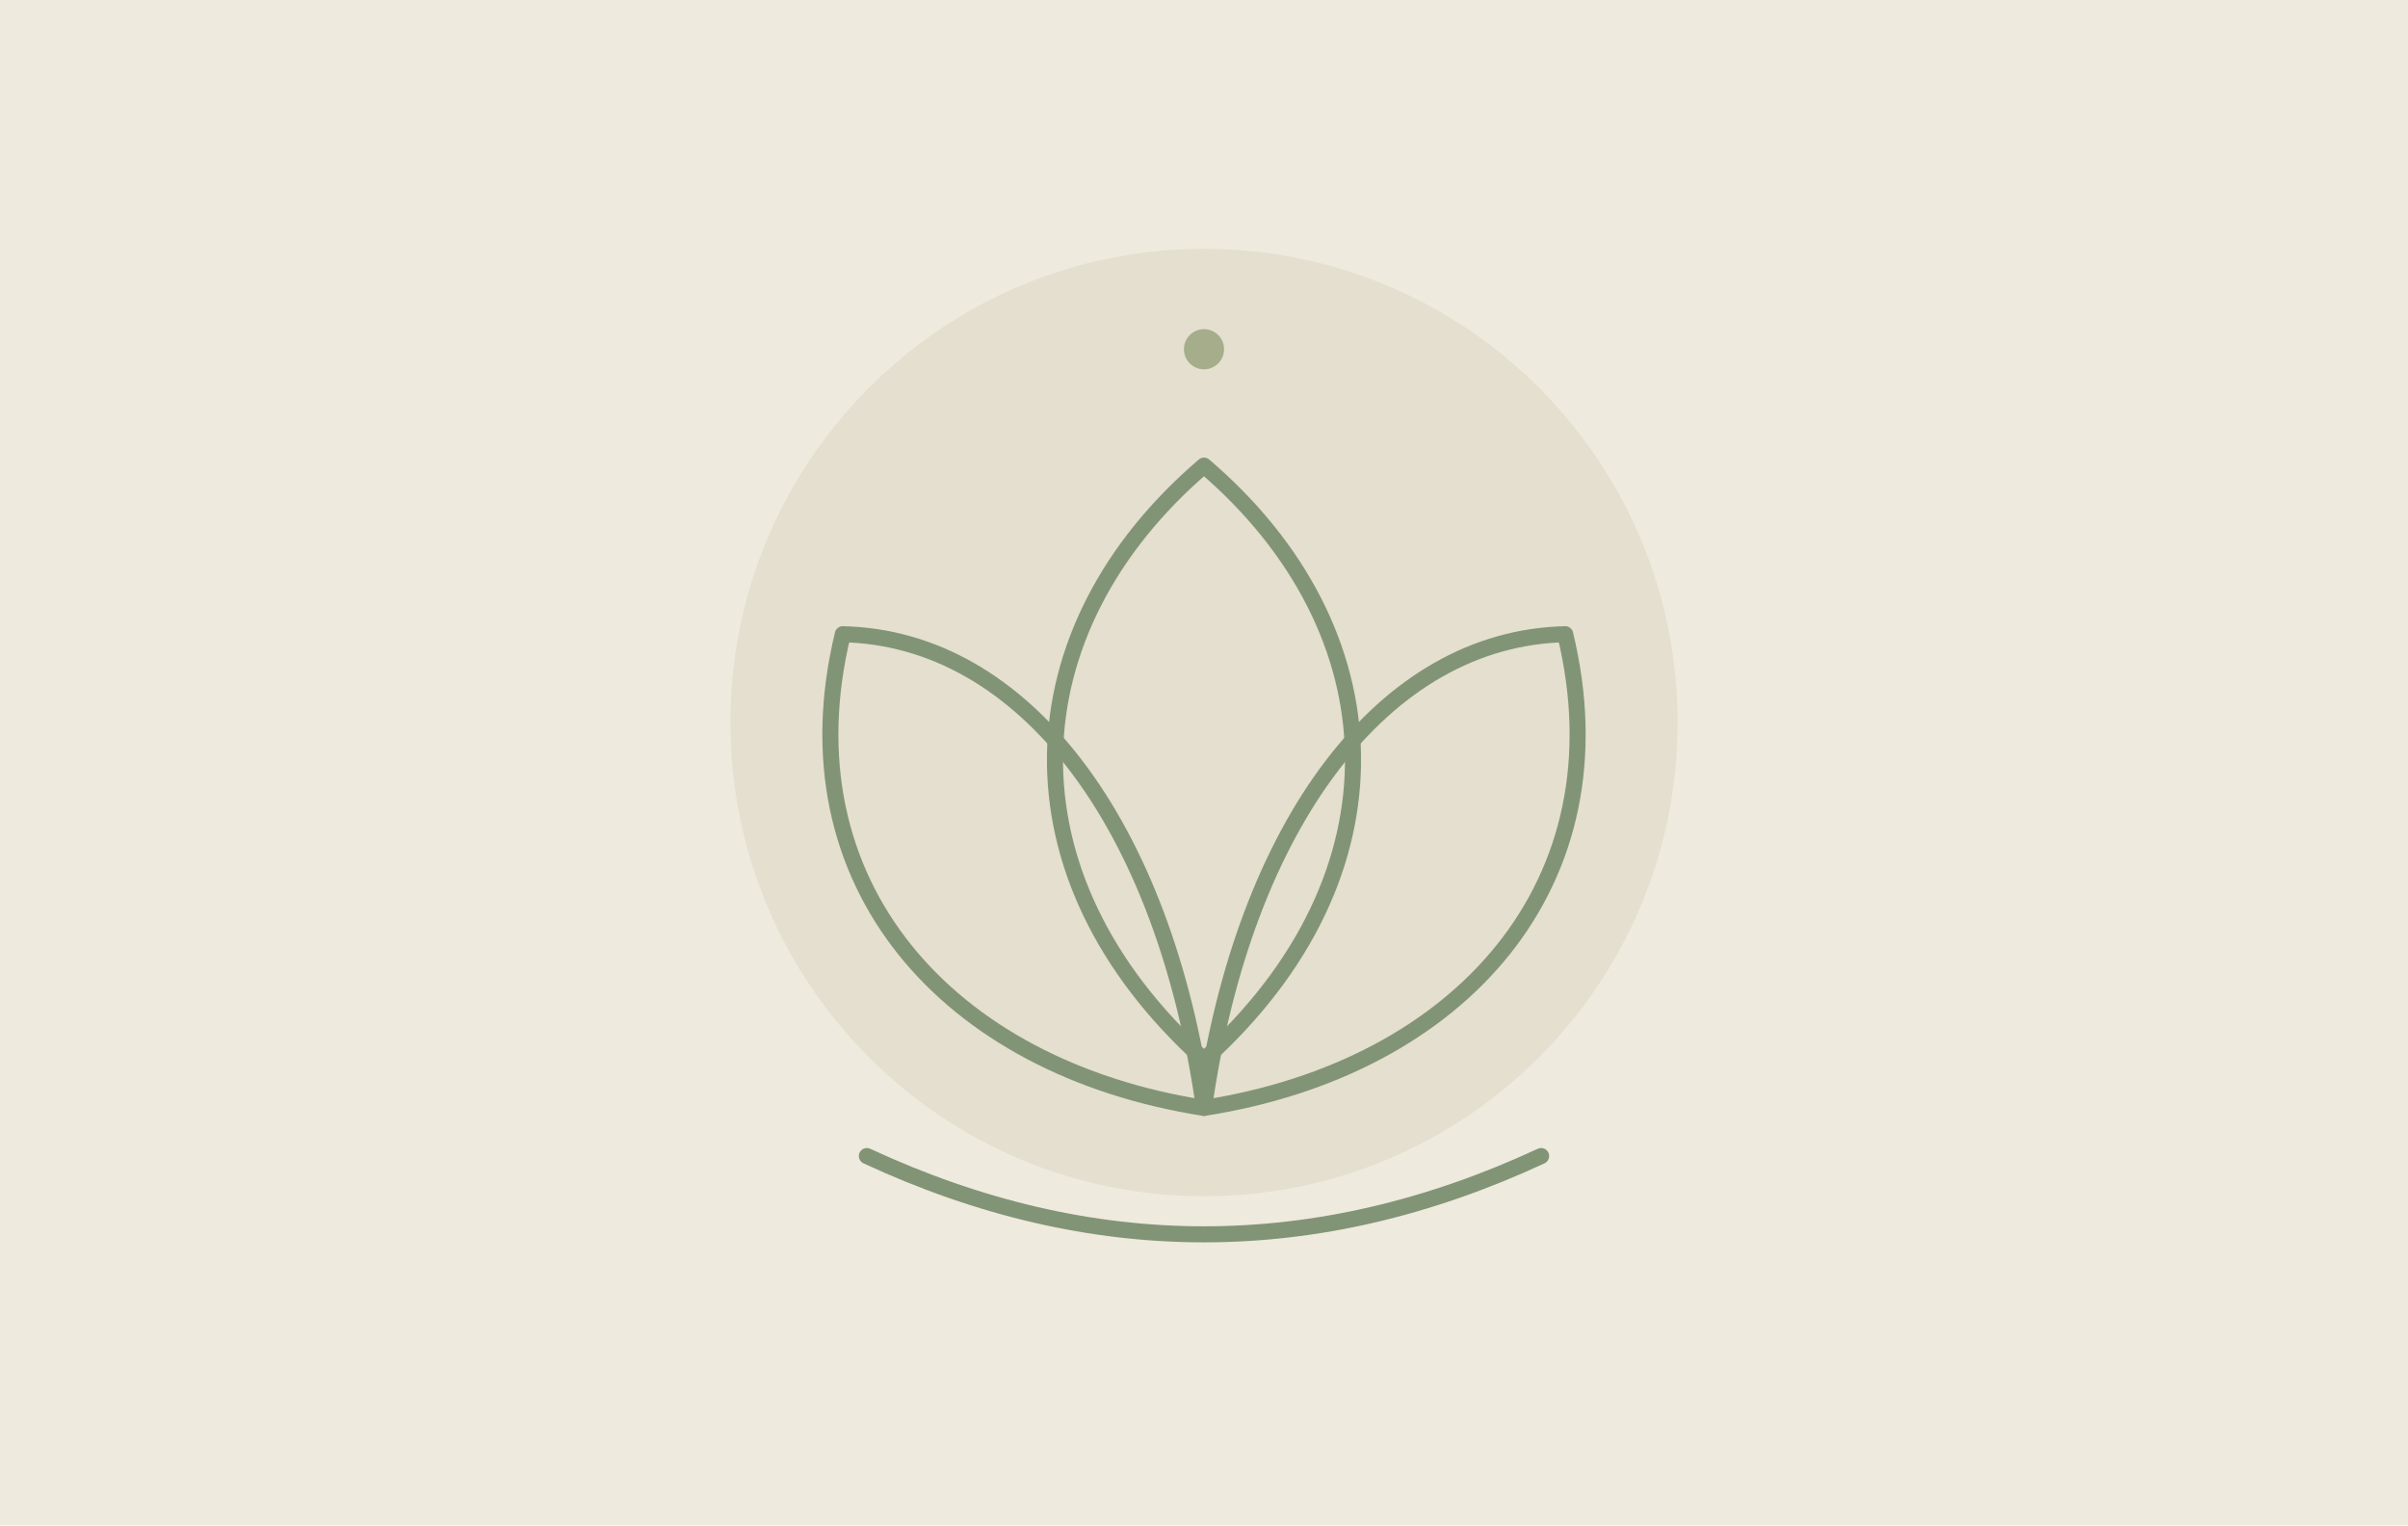
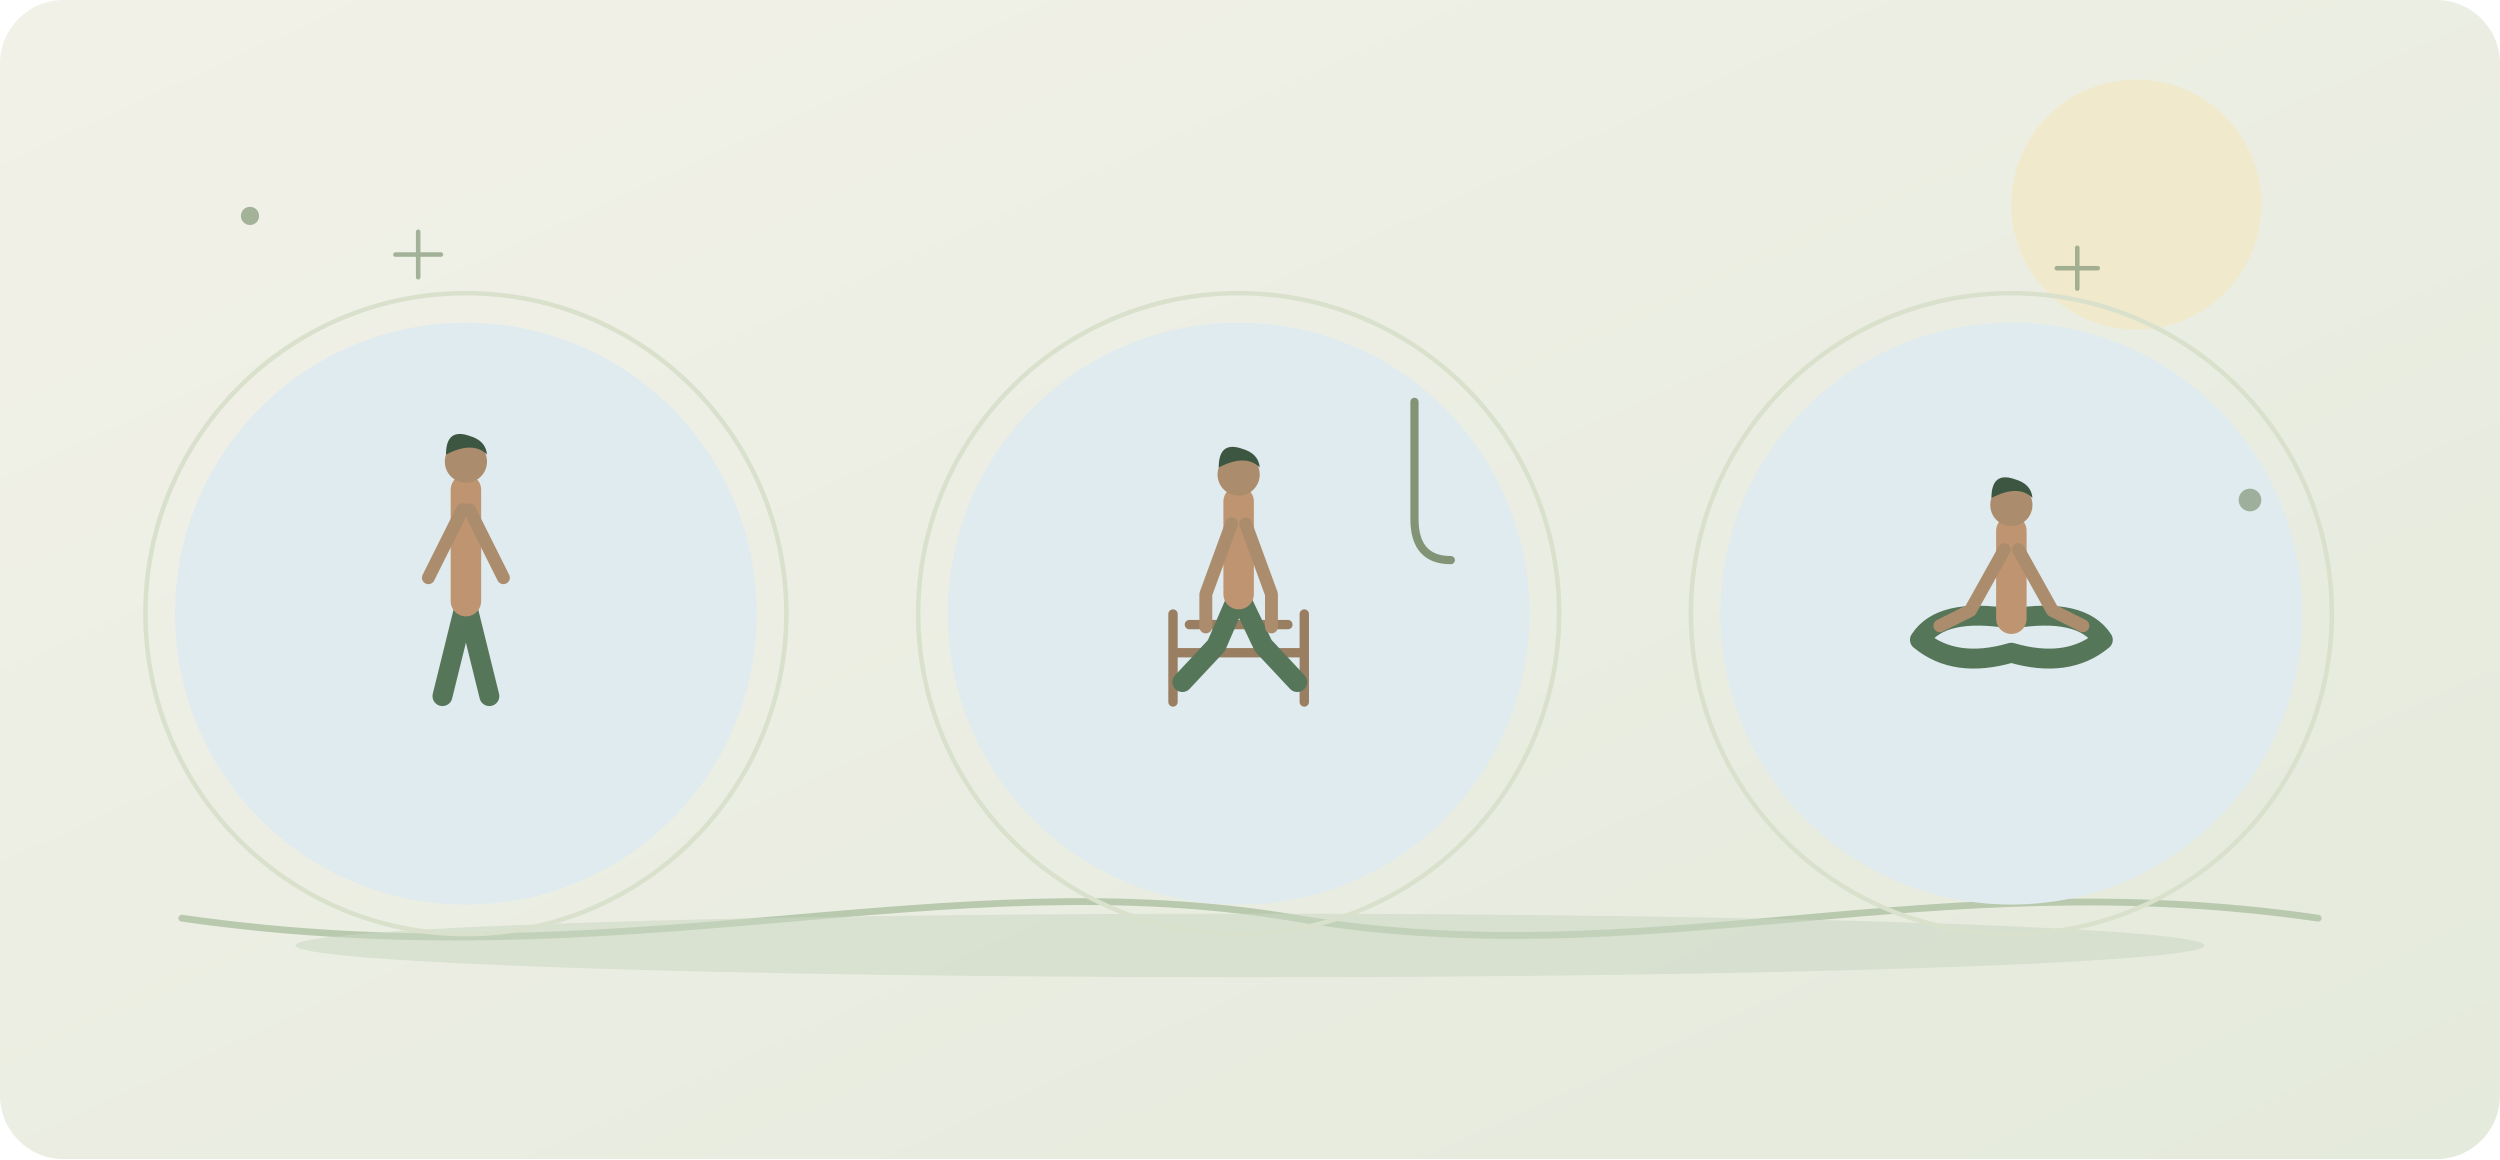
- <svg xmlns="http://www.w3.org/2000/svg" width="600" height="380" viewBox="0 0 600 380">
-   <rect width="600" height="380" fill="#eeeadd" />
-   <circle cx="300" cy="180" r="118" fill="#e4dfce" />
-   <g fill="none" stroke="#829476" stroke-linecap="round" stroke-linejoin="round" stroke-width="4">
-     <path d="M300 276c-64-10-105-56-90-118 45 1 80 47 90 118Z" />
-     <path d="M300 276c64-10 105-56 90-118-45 1-80 47-90 118Z" />
-     <path d="M300 264c-51-46-48-107 0-148 48 41 51 102 0 148Z" />
-     <path d="M216 288q84 39 168 0" />
+ <svg xmlns="http://www.w3.org/2000/svg" width="1100" height="510" viewBox="0 0 1100 510" role="img">
+   <defs>
+     <linearGradient id="cover-bg" x2="1" y2="1">
+       <stop stop-color="#f2f1e8" />
+       <stop offset="1" stop-color="#e4eadc" />
+     </linearGradient>
+   </defs>
+   <rect width="1100" height="510" rx="28" fill="url(#cover-bg)" />
+   <circle cx="940" cy="90" r="55" fill="#f2e9c9" opacity=".9" />
+   <path d="M80 404c195 28 335-26 490 0s278-25 450 0" fill="none" stroke="#b8c9ae" stroke-width="3" stroke-linecap="round" />
+   <ellipse cx="550" cy="416" rx="420" ry="14" fill="#cad7c2" opacity=".55" />
+   <circle cx="205" cy="270" r="128" fill="#e0ebef" />
+   <circle cx="205" cy="270" r="141" fill="none" stroke="#d9e1cd" stroke-width="2" />
+   <svg x="50" y="150" width="310" height="196" viewBox="0 0 600 380">
+     <g fill="none" stroke-linecap="round" stroke-linejoin="round">
+       <path d="M300 222L280 303M300 222L320 303" stroke="#56765a" stroke-width="17" />
+       <path d="M300 127L300 222" stroke="#bf9471" stroke-width="26" />
+       <path d="M297 144L268 202M303 144L332 202" stroke="#ab8d6d" stroke-width="11" />
+     </g>
+     <circle cx="300" cy="103" r="18" fill="#ab8d6d" />
+     <path d="M283 97q0-23 20-16 14 4 15 16-12-12-35 0" fill="#3d5641" />
+   </svg>
+   <circle cx="545" cy="270" r="128" fill="#e0ebef" />
+   <circle cx="545" cy="270" r="141" fill="none" stroke="#d9e1cd" stroke-width="2" />
+   <svg x="390" y="150" width="310" height="196" viewBox="0 0 600 380">
+     <path d="M244 233v75m112-75v75m-112-42h112m-98-24h84" fill="none" stroke="#9a7e62" stroke-width="8" stroke-linecap="round" />
+     <path d="M450 52v100q0 35 31 35" fill="none" stroke="#819576" stroke-width="7" stroke-linecap="round" />
+     <g fill="none" stroke-linecap="round" stroke-linejoin="round">
+       <path d="M300 216L281 260L252 291M300 216L321 260L350 291" stroke="#56765a" stroke-width="17" />
+       <path d="M300 137L300 216" stroke="#bf9471" stroke-width="26" />
+       <path d="M294 156L272 216L272 244M306 156L328 216L328 244" stroke="#ab8d6d" stroke-width="11" />
+     </g>
+     <circle cx="300" cy="114" r="18" fill="#ab8d6d" />
+     <path d="M283 108q0-23 20-16 14 4 15 16-12-12-35 0" fill="#3d5641" />
+   </svg>
+   <circle cx="885" cy="270" r="128" fill="#e0ebef" />
+   <circle cx="885" cy="270" r="141" fill="none" stroke="#d9e1cd" stroke-width="2" />
+   <svg x="730" y="150" width="310" height="196" viewBox="0 0 600 380">
+     <g fill="none" stroke-linecap="round" stroke-linejoin="round">
+       <path d="M300 237Q240 227 222 255Q252 280 300 266Q348 280 378 255Q360 227 300 237" stroke="#56765a" stroke-width="17" />
+       <path d="M300 162L300 237" stroke="#bf9471" stroke-width="26" />
+       <path d="M294 178L265 230L239 243M306 178L335 230L361 243" stroke="#ab8d6d" stroke-width="11" />
+     </g>
+     <circle cx="300" cy="140" r="18" fill="#ab8d6d" />
+     <path d="M283 134q0-23 20-16 14 4 15 16-12-12-35 0" fill="#3d5641" />
+   </svg>
+   <g fill="#829777" opacity=".7">
+     <circle cx="110" cy="95" r="4" />
+     <circle cx="990" cy="220" r="5" />
+     <path d="M174 112h20m-10-10v20M905 118h18m-9-9v18" stroke="#829777" stroke-width="2" stroke-linecap="round" />
  </g>
-   <circle cx="300" cy="87" r="5" fill="#a5ad8b" />
</svg>
